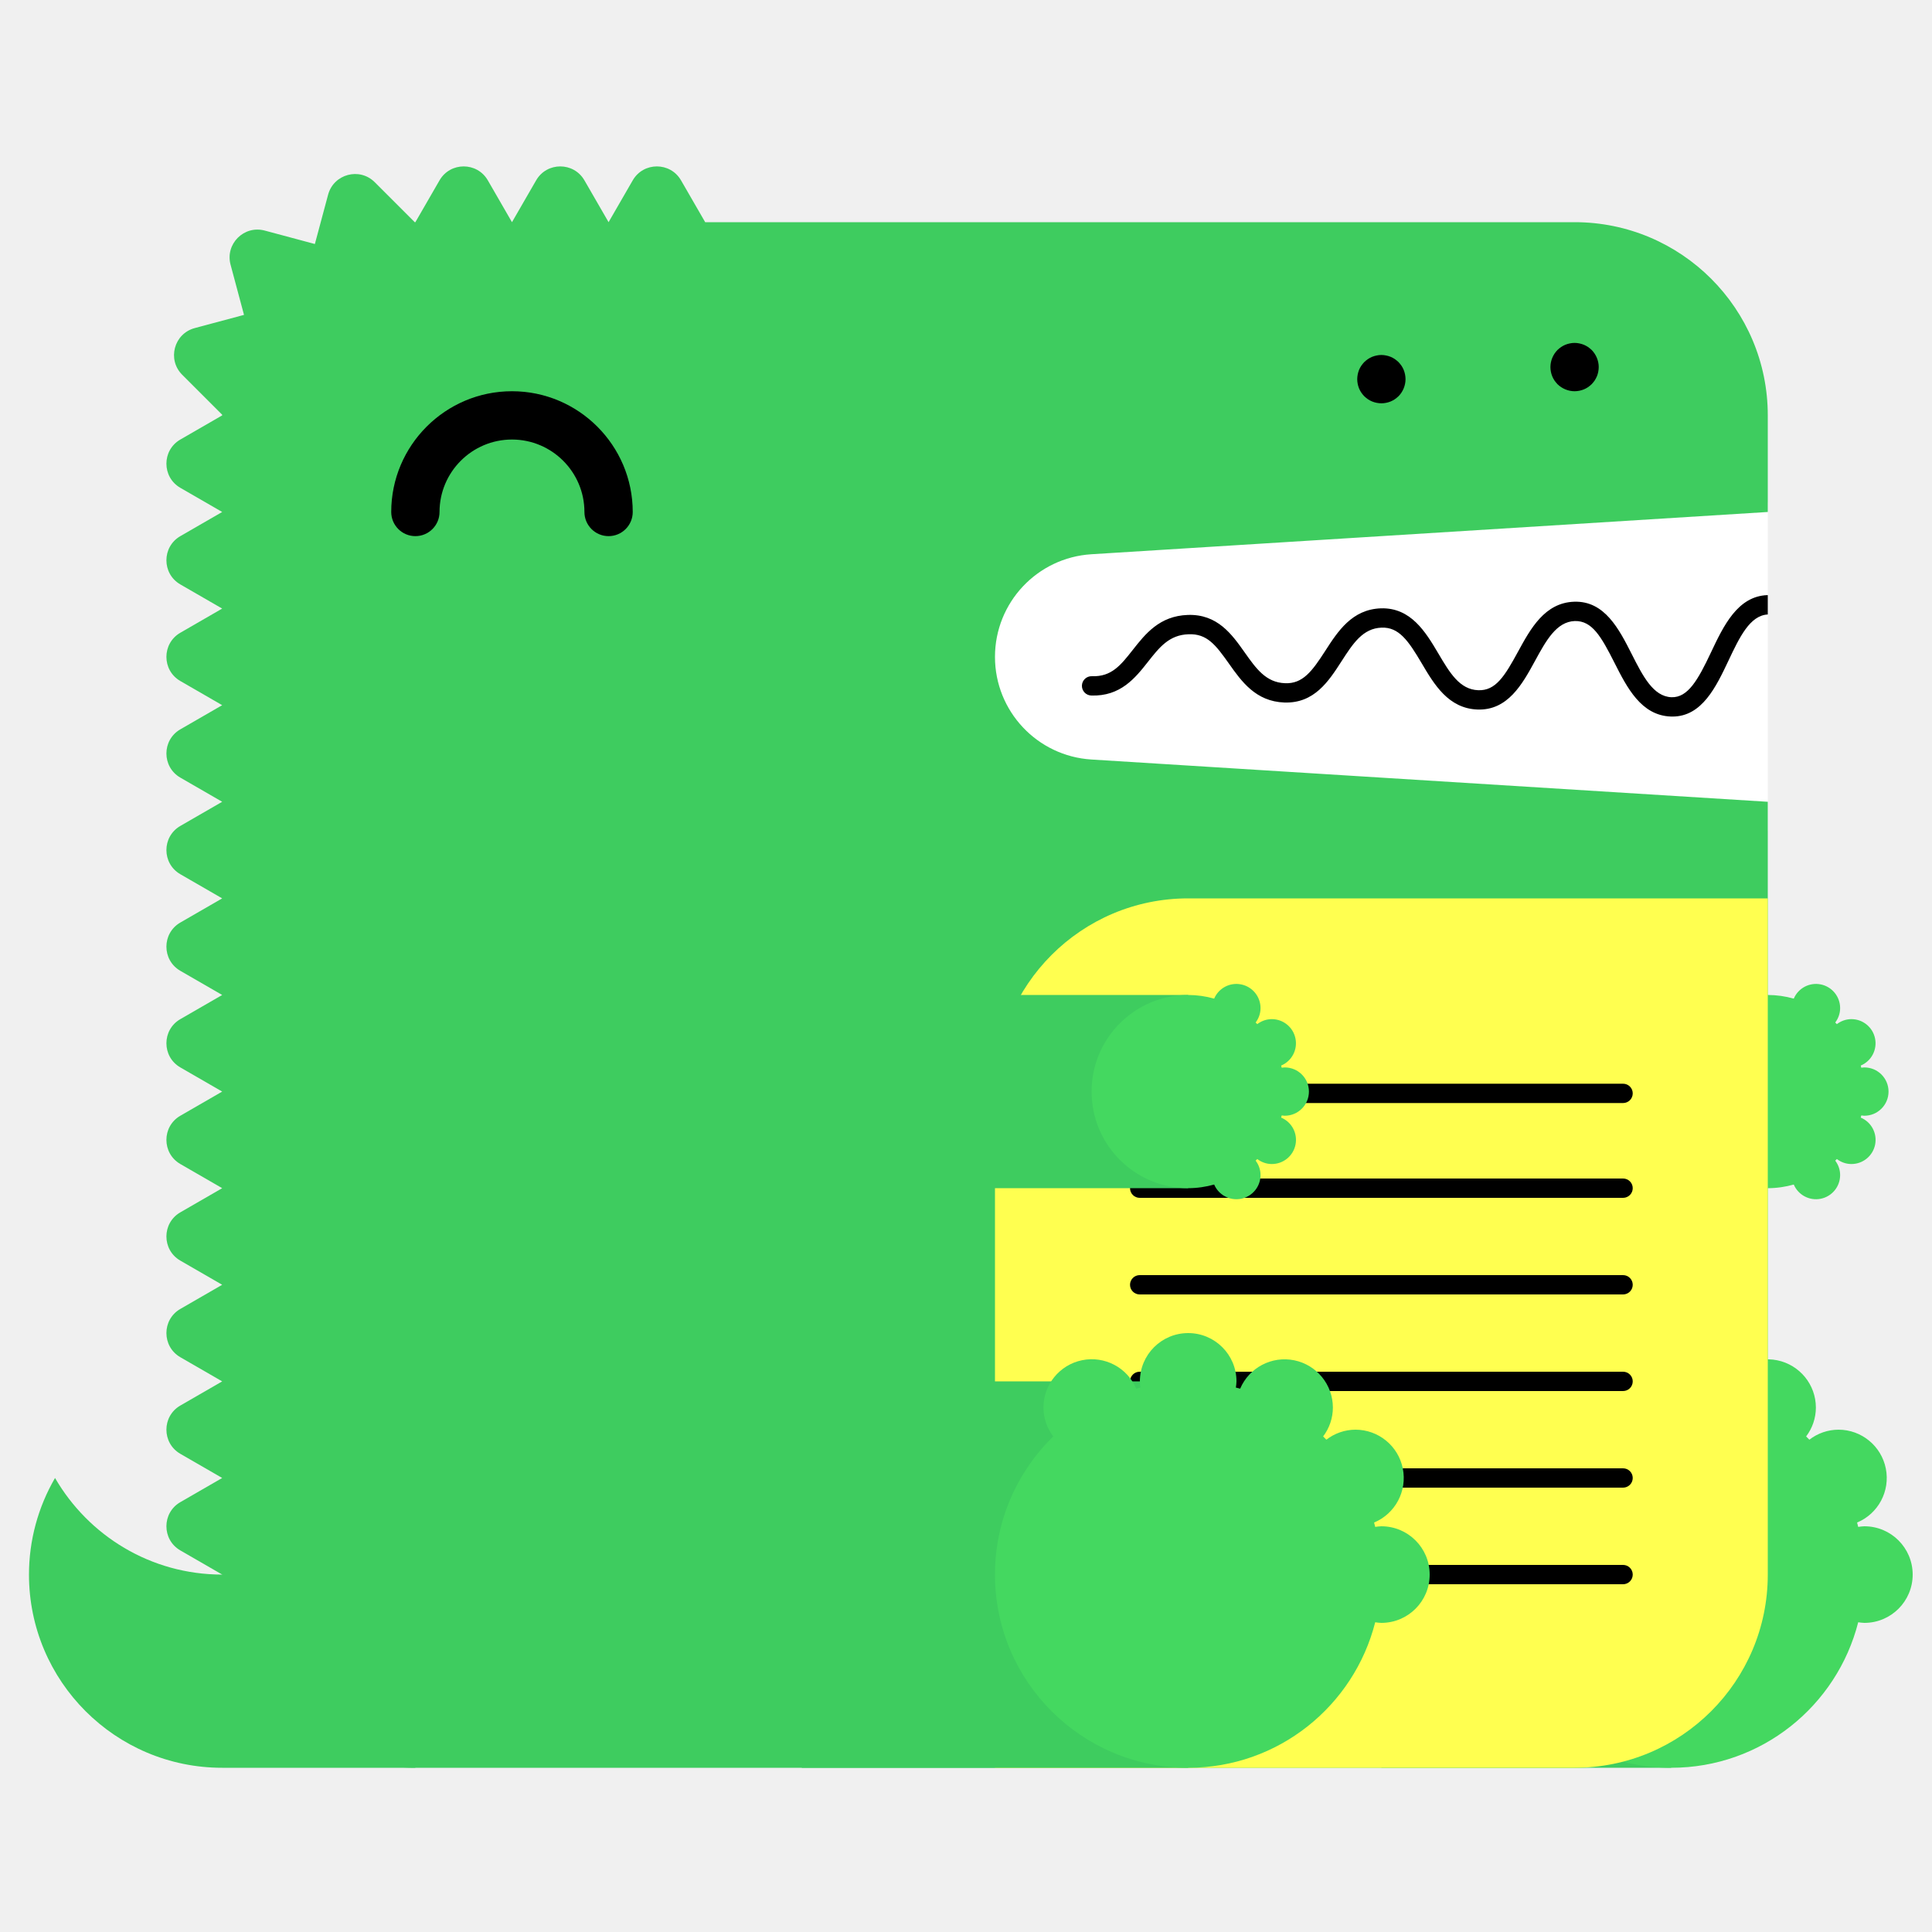
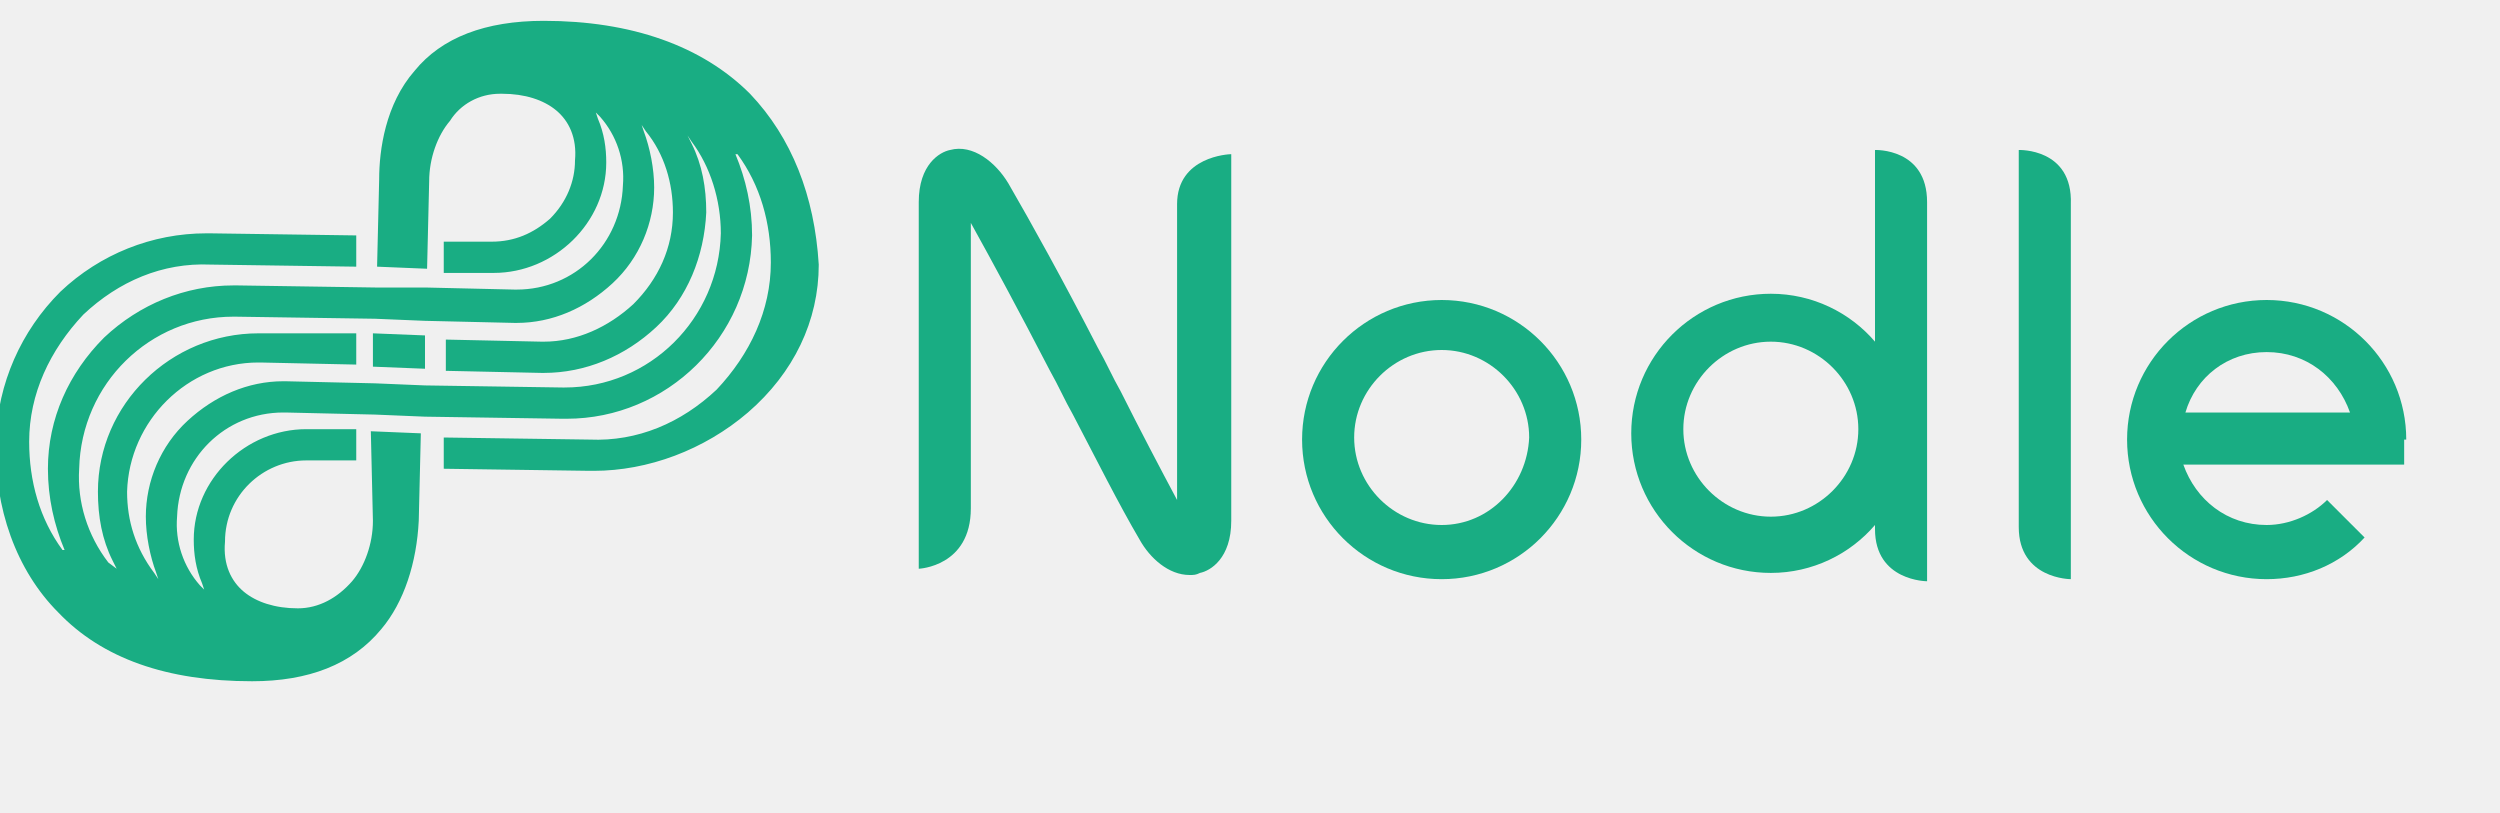
- <svg xmlns="http://www.w3.org/2000/svg" width="200" height="200" viewBox="0 0 200 200">
-   <g fill="none" fill-rule="evenodd">
-     <path fill="#FFF" d="M99 52h84v34H99z" />
-     <path d="M23 163c-7.398 0-13.843-4.027-17.303-10A19.886 19.886 0 0 0 3 163c0 11.046 8.954 20 20 20h20v-20H23z" fill="#3ECC5F" />
-     <path d="M112.98 57.376L183 53V43c0-11.046-8.954-20-20-20H73l-2.5-4.33c-1.112-1.925-3.889-1.925-5 0L63 23l-2.5-4.33c-1.111-1.925-3.889-1.925-5 0L53 23l-2.5-4.33c-1.111-1.925-3.889-1.925-5 0L43 23c-.022 0-.042.003-.065.003l-4.142-4.141c-1.57-1.571-4.252-.853-4.828 1.294l-1.369 5.104-5.192-1.392c-2.148-.575-4.111 1.389-3.535 3.536l1.39 5.193-5.102 1.367c-2.148.576-2.867 3.259-1.296 4.83l4.142 4.142c0 .021-.003.042-.003.064l-4.33 2.5c-1.925 1.111-1.925 3.889 0 5L23 53l-4.33 2.5c-1.925 1.111-1.925 3.889 0 5L23 63l-4.33 2.5c-1.925 1.111-1.925 3.889 0 5L23 73l-4.33 2.5c-1.925 1.111-1.925 3.889 0 5L23 83l-4.33 2.5c-1.925 1.111-1.925 3.889 0 5L23 93l-4.33 2.5c-1.925 1.111-1.925 3.889 0 5L23 103l-4.33 2.5c-1.925 1.111-1.925 3.889 0 5L23 113l-4.33 2.5c-1.925 1.111-1.925 3.889 0 5L23 123l-4.33 2.5c-1.925 1.111-1.925 3.889 0 5L23 133l-4.33 2.5c-1.925 1.111-1.925 3.889 0 5L23 143l-4.33 2.5c-1.925 1.111-1.925 3.889 0 5L23 153l-4.33 2.5c-1.925 1.111-1.925 3.889 0 5L23 163c0 11.046 8.954 20 20 20h120c11.046 0 20-8.954 20-20V83l-70.02-4.376A10.645 10.645 0 0 1 103 68c0-5.621 4.37-10.273 9.98-10.624" fill="#3ECC5F" />
-     <path fill="#3ECC5F" d="M143 183h30v-40h-30z" />
-     <path d="M193 158c-.219 0-.428.037-.639.064-.038-.15-.074-.301-.116-.451A5 5 0 0 0 190.32 148a4.96 4.96 0 0 0-3.016 1.036 26.531 26.531 0 0 0-.335-.336 4.955 4.955 0 0 0 1.011-2.987 5 5 0 0 0-9.599-1.959c-.148-.042-.297-.077-.445-.115.027-.211.064-.42.064-.639a5 5 0 0 0-5-5 5 5 0 0 0-5 5c0 .219.037.428.064.639-.148.038-.297.073-.445.115a4.998 4.998 0 0 0-9.599 1.959c0 1.125.384 2.151 1.011 2.987-3.717 3.632-6.031 8.693-6.031 14.3 0 11.046 8.954 20 20 20 9.339 0 17.16-6.41 19.361-15.064.211.027.42.064.639.064a5 5 0 0 0 5-5 5 5 0 0 0-5-5" fill="#44D860" />
-     <path fill="#3ECC5F" d="M153 123h30v-20h-30z" />
-     <path d="M193 115.5a2.5 2.5 0 1 0 0-5c-.109 0-.214.019-.319.032-.02-.075-.037-.15-.058-.225a2.501 2.501 0 0 0-.963-4.807c-.569 0-1.088.197-1.508.518a6.653 6.653 0 0 0-.168-.168c.314-.417.506-.931.506-1.494a2.5 2.5 0 0 0-4.8-.979A9.987 9.987 0 0 0 183 103c-5.522 0-10 4.478-10 10s4.478 10 10 10c.934 0 1.833-.138 2.69-.377a2.5 2.5 0 0 0 4.8-.979c0-.563-.192-1.077-.506-1.494.057-.055.113-.111.168-.168.42.321.939.518 1.508.518a2.5 2.5 0 0 0 .963-4.807c.021-.074.038-.15.058-.225.105.013.21.032.319.032" fill="#44D860" />
-     <path d="M63 55.5a2.5 2.5 0 0 1-2.5-2.5c0-4.136-3.364-7.5-7.5-7.5s-7.5 3.364-7.5 7.5a2.5 2.5 0 1 1-5 0c0-6.893 5.607-12.5 12.5-12.5S65.5 46.107 65.5 53a2.5 2.5 0 0 1-2.5 2.5" fill="#000" />
-     <path d="M103 183h60c11.046 0 20-8.954 20-20V93h-60c-11.046 0-20 8.954-20 20v70z" fill="#FFFF50" />
-     <path d="M168.02 124h-50.04a1 1 0 1 1 0-2h50.04a1 1 0 1 1 0 2m0 20h-50.04a1 1 0 1 1 0-2h50.04a1 1 0 1 1 0 2m0 20h-50.04a1 1 0 1 1 0-2h50.04a1 1 0 1 1 0 2m0-49.814h-50.04a1 1 0 1 1 0-2h50.04a1 1 0 1 1 0 2m0 19.814h-50.04a1 1 0 1 1 0-2h50.04a1 1 0 1 1 0 2m0 20h-50.04a1 1 0 1 1 0-2h50.04a1 1 0 1 1 0 2M183 61.611c-.012 0-.022-.006-.034-.005-3.09.105-4.552 3.196-5.842 5.923-1.346 2.85-2.387 4.703-4.093 4.647-1.889-.068-2.969-2.202-4.113-4.46-1.314-2.594-2.814-5.536-5.963-5.426-3.046.104-4.513 2.794-5.807 5.167-1.377 2.528-2.314 4.065-4.121 3.994-1.927-.07-2.951-1.805-4.136-3.813-1.321-2.236-2.848-4.75-5.936-4.664-2.994.103-4.465 2.385-5.763 4.4-1.373 2.13-2.335 3.428-4.165 3.351-1.973-.07-2.992-1.51-4.171-3.177-1.324-1.873-2.816-3.993-5.895-3.89-2.928.1-4.399 1.97-5.696 3.618-1.232 1.564-2.194 2.802-4.229 2.724a1 1 0 0 0-.072 2c3.017.101 4.545-1.8 5.872-3.487 1.177-1.496 2.193-2.787 4.193-2.855 1.926-.082 2.829 1.115 4.195 3.045 1.297 1.834 2.769 3.914 5.731 4.021 3.103.104 4.596-2.215 5.918-4.267 1.182-1.834 2.202-3.417 4.15-3.484 1.793-.067 2.769 1.35 4.145 3.681 1.297 2.197 2.766 4.686 5.787 4.796 3.125.108 4.634-2.62 5.949-5.035 1.139-2.088 2.214-4.06 4.119-4.126 1.793-.042 2.728 1.595 4.111 4.33 1.292 2.553 2.757 5.445 5.825 5.556l.169.003c3.064 0 4.518-3.075 5.805-5.794 1.139-2.41 2.217-4.68 4.067-4.773v-2z" fill="#000" />
-     <path fill="#3ECC5F" d="M83 183h40v-40H83z" />
-     <path d="M143 158c-.219 0-.428.037-.639.064-.038-.15-.074-.301-.116-.451A5 5 0 0 0 140.32 148a4.96 4.96 0 0 0-3.016 1.036 26.531 26.531 0 0 0-.335-.336 4.955 4.955 0 0 0 1.011-2.987 5 5 0 0 0-9.599-1.959c-.148-.042-.297-.077-.445-.115.027-.211.064-.42.064-.639a5 5 0 0 0-5-5 5 5 0 0 0-5 5c0 .219.037.428.064.639-.148.038-.297.073-.445.115a4.998 4.998 0 0 0-9.599 1.959c0 1.125.384 2.151 1.011 2.987-3.717 3.632-6.031 8.693-6.031 14.3 0 11.046 8.954 20 20 20 9.339 0 17.16-6.41 19.361-15.064.211.027.42.064.639.064a5 5 0 0 0 5-5 5 5 0 0 0-5-5" fill="#44D860" />
-     <path fill="#3ECC5F" d="M83 123h40v-20H83z" />
-     <path d="M133 115.5a2.5 2.5 0 1 0 0-5c-.109 0-.214.019-.319.032-.02-.075-.037-.15-.058-.225a2.501 2.501 0 0 0-.963-4.807c-.569 0-1.088.197-1.508.518a6.653 6.653 0 0 0-.168-.168c.314-.417.506-.931.506-1.494a2.5 2.5 0 0 0-4.8-.979A9.987 9.987 0 0 0 123 103c-5.522 0-10 4.478-10 10s4.478 10 10 10c.934 0 1.833-.138 2.69-.377a2.5 2.5 0 0 0 4.8-.979c0-.563-.192-1.077-.506-1.494.057-.055.113-.111.168-.168.42.321.939.518 1.508.518a2.5 2.5 0 0 0 .963-4.807c.021-.074.038-.15.058-.225.105.013.21.032.319.032" fill="#44D860" />
-     <path d="M143 41.75c-.16 0-.33-.02-.49-.05a2.52 2.52 0 0 1-.47-.14c-.15-.06-.29-.14-.431-.23-.13-.09-.259-.2-.38-.31-.109-.12-.219-.24-.309-.38s-.17-.28-.231-.43a2.619 2.619 0 0 1-.189-.96c0-.16.02-.33.05-.49.03-.16.08-.31.139-.47.061-.15.141-.29.231-.43.09-.13.2-.26.309-.38.121-.11.25-.22.38-.31.141-.09.281-.17.431-.23.149-.06.31-.11.47-.14.32-.07.65-.07.98 0 .159.03.32.08.47.14.149.06.29.14.43.23.13.09.259.2.38.31.11.12.22.25.31.38.09.14.17.28.23.43.06.16.11.31.14.47.029.16.05.33.05.49 0 .66-.271 1.31-.73 1.77-.121.11-.25.22-.38.31-.14.09-.281.17-.43.23a2.565 2.565 0 0 1-.96.19m20-1.25c-.66 0-1.3-.27-1.771-.73a3.802 3.802 0 0 1-.309-.38c-.09-.14-.17-.28-.231-.43a2.619 2.619 0 0 1-.189-.96c0-.66.27-1.3.729-1.77.121-.11.25-.22.38-.31.141-.09.281-.17.431-.23.149-.06.31-.11.47-.14.32-.07.66-.07.98 0 .159.03.32.08.47.14.149.06.29.14.43.23.13.09.259.2.38.31.459.47.73 1.11.73 1.77 0 .16-.021.33-.05.49-.03.16-.08.32-.14.47-.07.15-.14.29-.23.43-.09.13-.2.26-.31.38-.121.11-.25.22-.38.31-.14.09-.281.17-.43.23a2.565 2.565 0 0 1-.96.19" fill="#000" />
+ <svg xmlns="http://www.w3.org/2000/svg" version="1.1" id="Camada_1" x="0px" y="0px" viewBox="0 0 120 39" style="enable-background:new 0 0 120 39;" xml:space="preserve">
+   <style type="text/css">
+ 	.st0{fill:#19AD83;}
+ </style>
+   <g>
+     <path class="st0" d="M56.5,9.8c0,2.3,0,14.2,0,14.2c-0.8-1.5-1.8-3.4-2.7-5.2c-0.4-0.7-0.7-1.4-1.1-2.1c-1.7-3.3-3.2-6-4.3-7.9   c-0.6-1-1.7-1.9-2.8-1.6c-0.5,0.1-1.5,0.7-1.5,2.5v17.6c0,0,2.5-0.1,2.5-2.9s0-13.7,0-13.7c1,1.8,2.3,4.2,3.8,7.1   c0.4,0.7,0.7,1.4,1.1,2.1c1.1,2.1,2.2,4.3,3.2,6c0.5,0.9,1.4,1.7,2.4,1.7c0.2,0,0.3,0,0.5-0.1c0.5-0.1,1.5-0.7,1.5-2.5V7.4   C59,7.4,56.5,7.5,56.5,9.8z" />
+     <path class="st0" d="M69.2,14.4c-3.7,0-6.7,3-6.7,6.7s3,6.7,6.7,6.7s6.7-3,6.7-6.7C75.9,17.4,72.9,14.4,69.2,14.4z M69.2,25.2   c-2.3,0-4.2-1.9-4.2-4.2s1.9-4.2,4.2-4.2s4.2,1.9,4.2,4.2C73.3,23.3,71.5,25.2,69.2,25.2z" />
+     <path class="st0" d="M90,7.2v6.2V14v2.4c-1.2-1.4-3-2.3-5-2.3c-3.7,0-6.7,3-6.7,6.7s3,6.7,6.7,6.7c2,0,3.8-0.9,5-2.3   c0,0.1,0,0.1,0,0.2c0,2.5,2.5,2.5,2.5,2.5v-2.7v-3.9v-3.6V17v-0.1c0-0.2,0-0.8,0-3c0-0.2,0-0.4,0-0.6c0-0.7,0-1.3,0-1.8v-0.1   c0-0.7,0-1.3,0-1.7C92.5,7.1,90,7.2,90,7.2z M85,24.8c-2.3,0-4.2-1.9-4.2-4.2s1.9-4.2,4.2-4.2c2.3,0,4.2,1.9,4.2,4.2   S87.3,24.8,85,24.8z" />
+     <path class="st0" d="M96.9,7.2v6.2v7.8c0,1.6,0,3.4,0,4.1c0,2.5,2.5,2.5,2.5,2.5v-6.6c0,0,0-3.5,0-7.8c0-1.6,0-3,0-3.6   C99.5,7.1,96.9,7.2,96.9,7.2z" />
+     <path class="st0" d="M115.5,21.1c0-3.7-3-6.7-6.7-6.7s-6.7,3-6.7,6.7s3,6.7,6.7,6.7c1.8,0,3.5-0.7,4.7-2l-1.8-1.8   c-0.7,0.7-1.8,1.2-2.9,1.2c-1.9,0-3.4-1.2-4-2.9h10.6v-1.2H115.5z M108.8,16.9c1.9,0,3.4,1.2,4,2.9h-7.9   C105.4,18.1,106.9,16.9,108.8,16.9z" />
  </g>
+   <path class="st0" d="M17.9,17.6l2.5,0.1v-1.6L17.9,16V17.6z" />
+   <path class="st0" d="M36,4.5C33.7,2.2,30.3,1,26.1,1c-2.8,0-4.9,0.8-6.2,2.4c-1.4,1.6-1.7,3.8-1.7,5.2l-0.1,4.2l2.4,0.1l0.1-4.2  c0-1.1,0.4-2.2,1-2.9C22.1,5,23,4.5,24,4.5c0,0,0,0,0.1,0c1.1,0,2,0.3,2.6,0.8s1,1.3,0.9,2.4c0,1-0.4,2-1.2,2.8  c-0.8,0.7-1.7,1.1-2.8,1.1h-2.3v1.5h2.3h0.1c2.9,0,5.4-2.4,5.4-5.3c0-0.7-0.1-1.4-0.4-2.1l-0.1-0.3l0.2,0.2c0.8,0.9,1.2,2.1,1.1,3.3  c-0.1,2.8-2.3,5-5.1,5h-0.1l-4.3-0.1l-2.4,0l-6.6-0.1c-0.1,0-0.1,0-0.2,0c-2.3,0-4.5,0.9-6.2,2.5c-1.7,1.7-2.7,3.9-2.7,6.3  c0,1.4,0.3,2.7,0.8,3.9H3c-1.1-1.5-1.6-3.3-1.6-5.2c0-2.3,1-4.4,2.6-6.1c1.7-1.6,3.8-2.5,6.1-2.4l7,0.1v-1.5l-7-0.1  c-0.1,0-0.1,0-0.2,0c-2.6,0-5.1,1-7,2.8c-1.9,1.9-3,4.4-3.1,7.1c-0.1,3.3,1,6.3,3,8.3c2.1,2.2,5.2,3.3,9.3,3.3  c2.7,0,4.8-0.8,6.2-2.5c1.1-1.3,1.7-3.2,1.8-5.2l0.1-4.2l-2.4-0.1l0.1,4.3c0,1.1-0.4,2.2-1,2.9c-0.7,0.8-1.6,1.3-2.6,1.3  c-1.1,0-2-0.3-2.6-0.8s-1-1.3-0.9-2.4c0-2.2,1.8-3.9,3.9-3.9h0.1h2.3v-1.5h-2.3h-0.1c-2.9,0-5.4,2.4-5.4,5.3c0,0.7,0.1,1.4,0.4,2.1  l0.1,0.3l-0.2-0.2c-0.8-0.9-1.2-2.1-1.1-3.3c0.1-2.8,2.3-5,5.1-5h0.1l4.3,0.1l2.4,0.1l6.6,0.1c0.1,0,0.1,0,0.2,0  c4.8,0,8.8-3.9,8.9-8.8c0-1.4-0.3-2.7-0.8-3.9h0.1c1.1,1.5,1.6,3.3,1.6,5.2c0,2.3-1,4.4-2.6,6.1c-1.7,1.6-3.8,2.5-6.1,2.4l-7-0.1  v1.5l7,0.1c0.1,0,0.1,0,0.2,0c2.6,0,5.3-1,7.4-2.8c2.2-1.9,3.4-4.4,3.4-7.1C39.1,9.4,38,6.6,36,4.5z M34.6,11.2  c-0.1,4.1-3.4,7.4-7.5,7.4c-0.1,0-0.1,0-0.1,0l-6.6-0.1L18,18.4l-4.3-0.1h-0.1c-1.7,0-3.3,0.7-4.6,1.9c-1.3,1.2-2,2.9-2,4.6  c0,0.9,0.2,1.9,0.5,2.7l0.1,0.3l-0.2-0.3c-0.9-1.2-1.3-2.5-1.3-3.9c0.1-3.4,2.9-6.2,6.3-6.2h0.1l4.6,0.1V16l-4.6,0  c-0.1,0-0.1,0-0.1,0c-4.2,0-7.7,3.4-7.7,7.6c0,1.2,0.2,2.3,0.7,3.3l0.2,0.4L5.2,27c-1-1.3-1.5-2.9-1.4-4.5c0.1-4.1,3.4-7.3,7.4-7.3  c0.1,0,0.1,0,0.1,0l6.7,0.1l2.4,0.1l0,0l0,0l4.3,0.1h0.1c1.7,0,3.3-0.7,4.6-1.9c1.3-1.2,2-2.9,2-4.6c0-0.9-0.2-1.9-0.5-2.7L30.8,6  L31,6.3c0.9,1.1,1.3,2.5,1.3,3.9c0,1.7-0.7,3.2-1.9,4.4c-1.2,1.1-2.7,1.8-4.3,1.8H26l-4.6-0.1v1.5l4.6,0.1c0.1,0,0.1,0,0.1,0  c2,0,3.9-0.8,5.4-2.2c1.5-1.4,2.3-3.4,2.4-5.5c0-1.2-0.2-2.3-0.7-3.3L33,6.5l0.2,0.3C34.1,8,34.6,9.6,34.6,11.2z" />
</svg>
